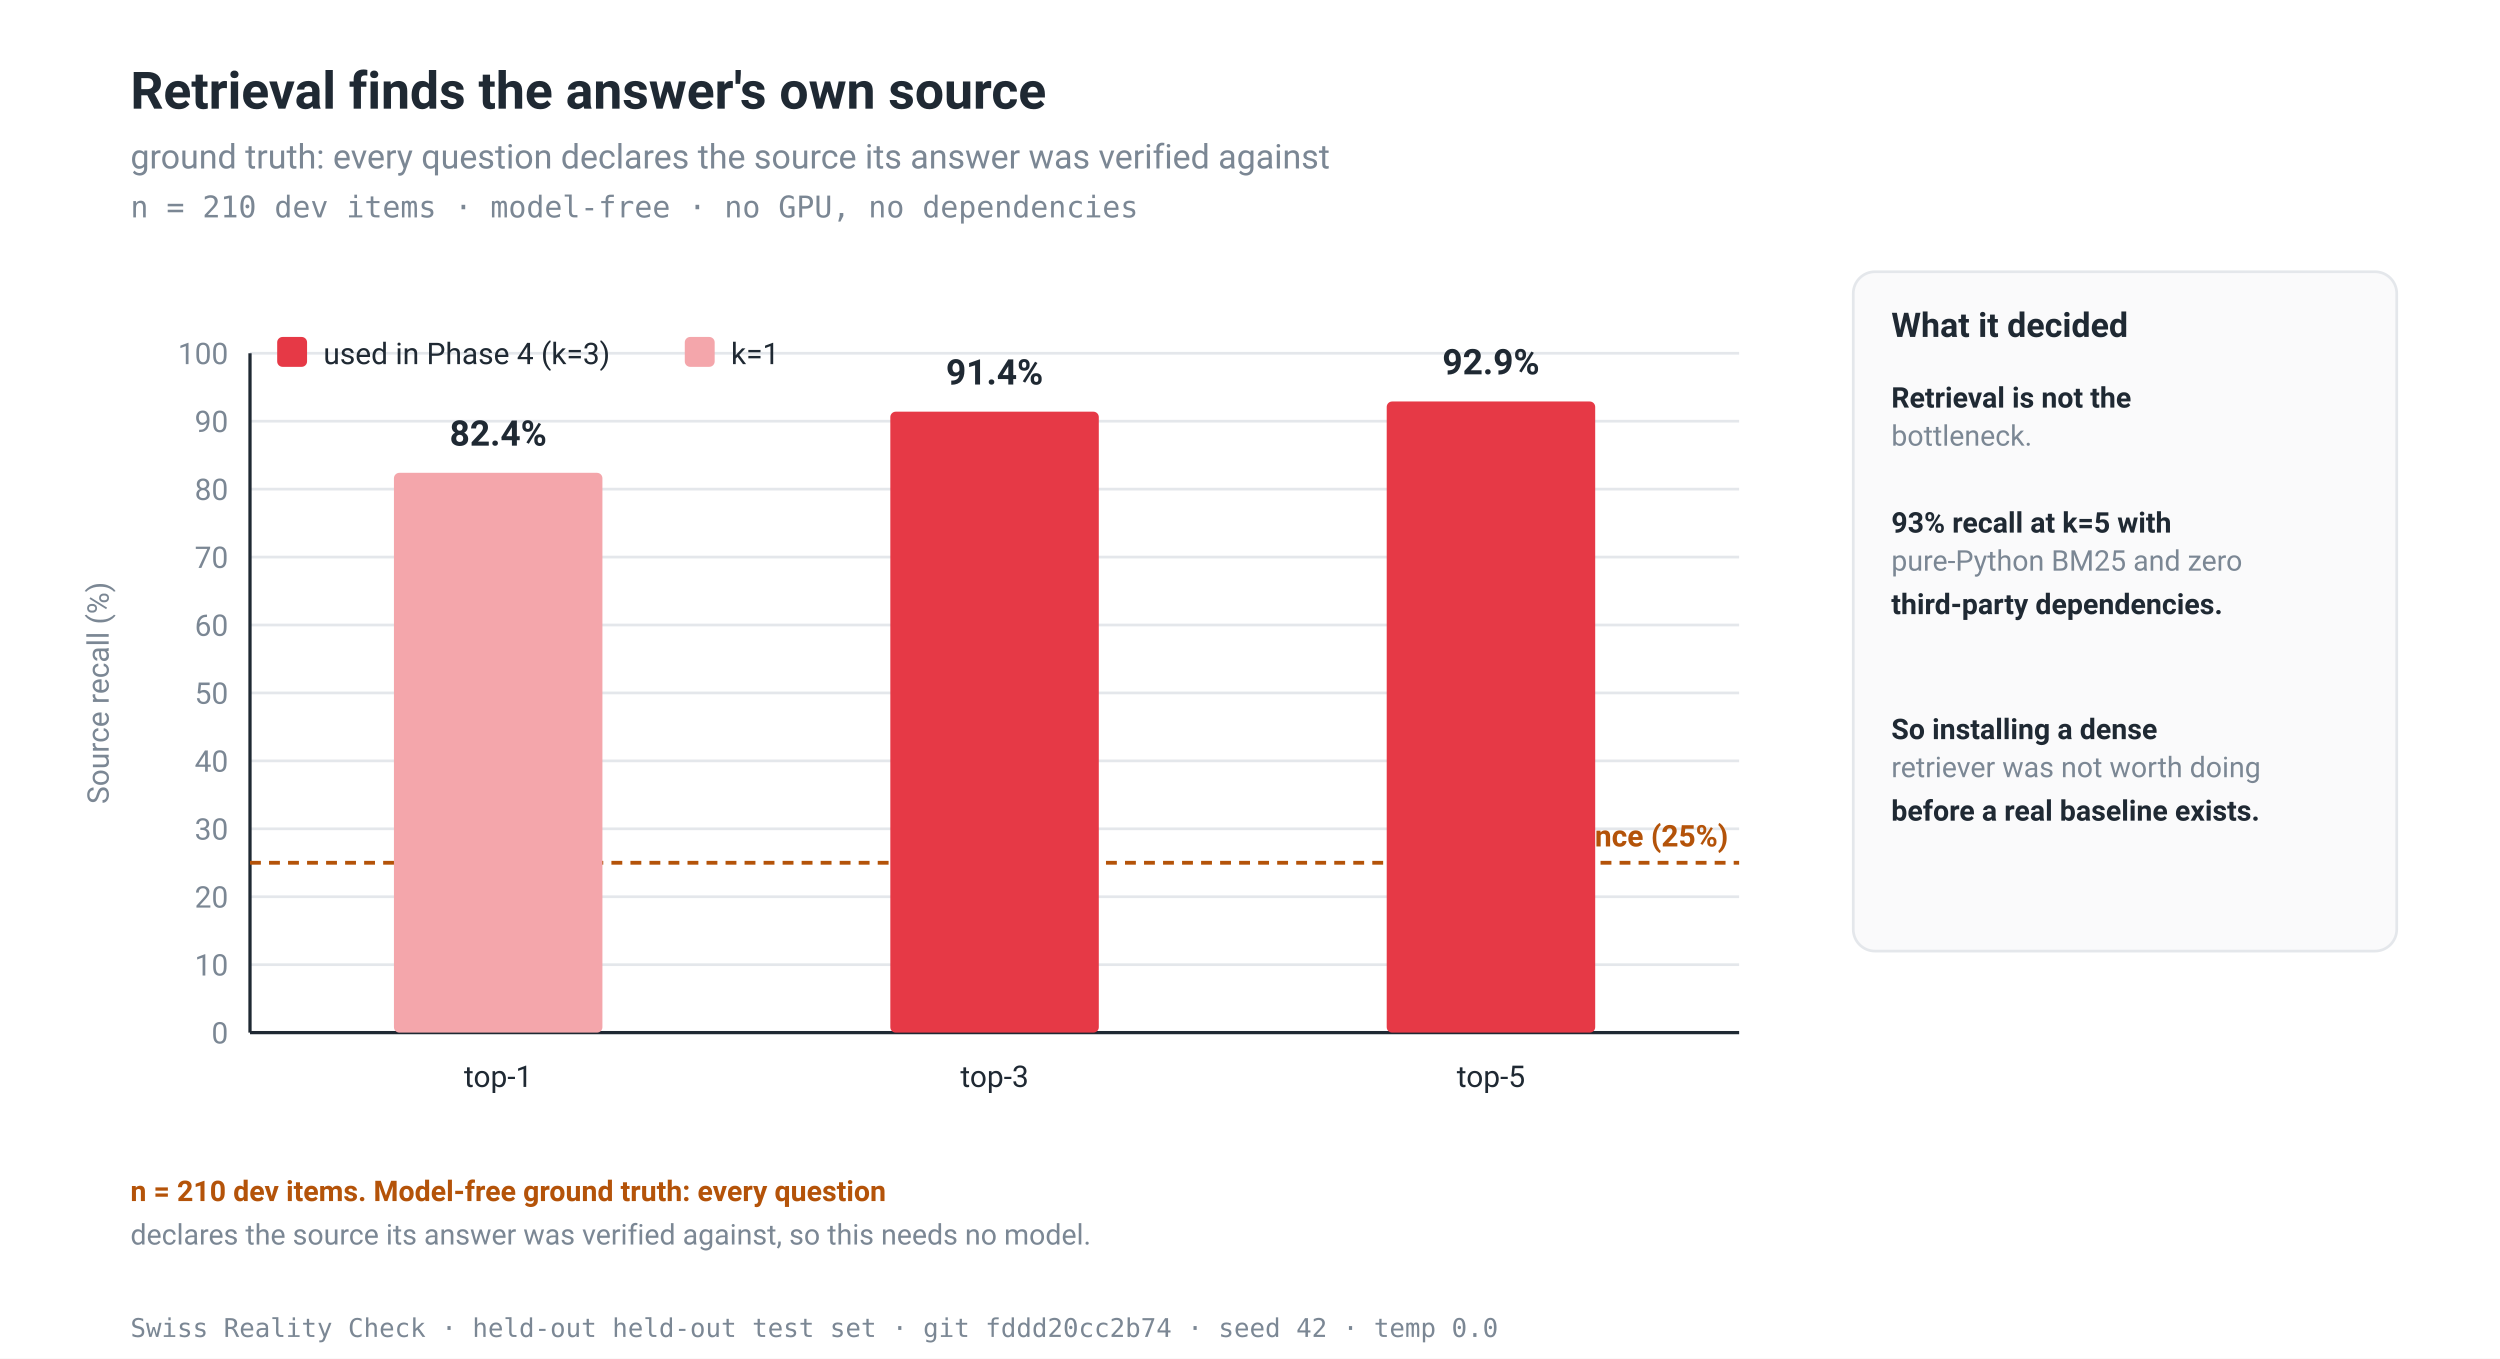
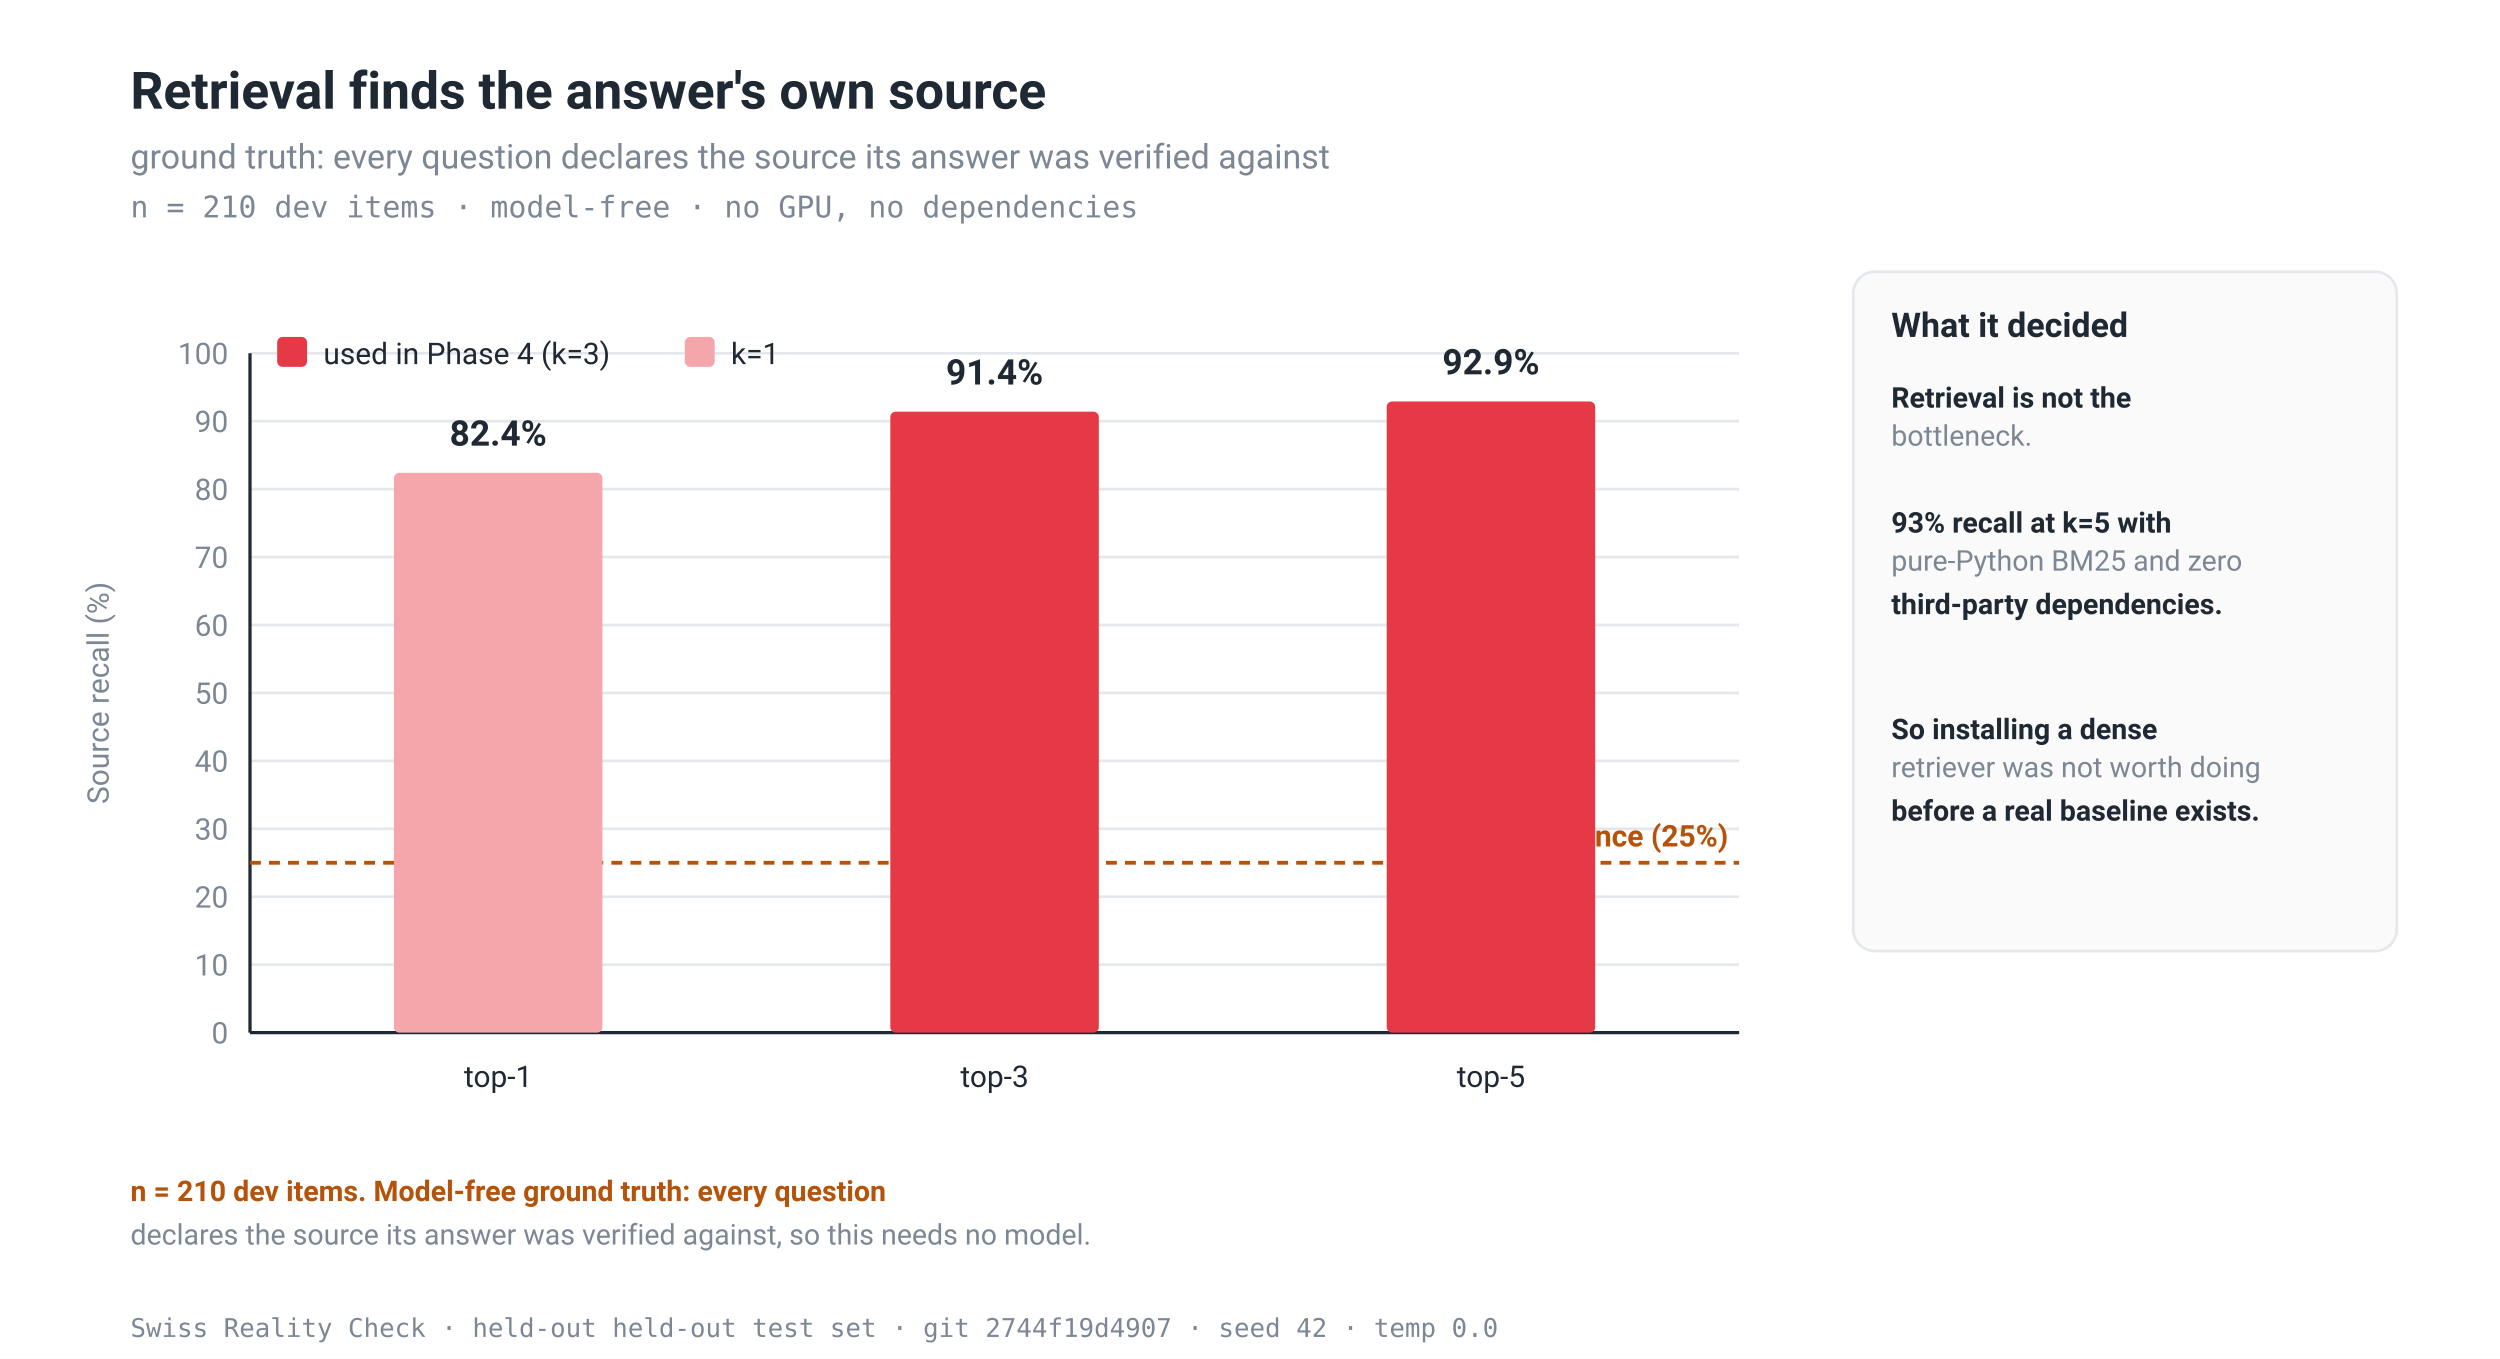
<svg xmlns="http://www.w3.org/2000/svg" width="920" height="500" viewBox="0 0 920 500" role="img" aria-labelledby="t" font-family="ui-sans-serif, -apple-system, 'Segoe UI', Roboto, 'Helvetica Neue', Arial, sans-serif">
  <rect width="920" height="500" fill="#FFFFFF" />
  <text x="48.00" y="40.00" font-family="ui-sans-serif, -apple-system, 'Segoe UI', Roboto, 'Helvetica Neue', Arial, sans-serif" font-size="19" fill="#1F2933" font-weight="bold" text-anchor="start" opacity="1.0" font-style="">Retrieval finds the answer's own source</text>
  <text x="48.00" y="62.00" font-family="ui-sans-serif, -apple-system, 'Segoe UI', Roboto, 'Helvetica Neue', Arial, sans-serif" font-size="12.5" fill="#7B8794" font-weight="normal" text-anchor="start" opacity="1.0" font-style="">ground truth: every question declares the source its answer was verified against</text>
  <text x="48.00" y="80.00" font-family="ui-monospace, SFMono-Regular, Menlo, Consolas, monospace" font-size="11" fill="#7B8794" font-weight="normal" text-anchor="start" opacity="1.0" font-style="">n = 210 dev items · model-free · no GPU, no dependencies</text>
  <line x1="92.00" y1="380.00" x2="640.00" y2="380.00" stroke="#E4E7EB" stroke-width="1" stroke-linecap="butt" />
  <text x="84.00" y="384.00" font-family="ui-sans-serif, -apple-system, 'Segoe UI', Roboto, 'Helvetica Neue', Arial, sans-serif" font-size="11" fill="#7B8794" font-weight="normal" text-anchor="end" opacity="1.0" font-style="">0</text>
  <line x1="92.00" y1="355.00" x2="640.00" y2="355.00" stroke="#E4E7EB" stroke-width="1" stroke-linecap="butt" />
  <text x="84.00" y="359.00" font-family="ui-sans-serif, -apple-system, 'Segoe UI', Roboto, 'Helvetica Neue', Arial, sans-serif" font-size="11" fill="#7B8794" font-weight="normal" text-anchor="end" opacity="1.0" font-style="">10</text>
  <line x1="92.00" y1="330.00" x2="640.00" y2="330.00" stroke="#E4E7EB" stroke-width="1" stroke-linecap="butt" />
  <text x="84.00" y="334.00" font-family="ui-sans-serif, -apple-system, 'Segoe UI', Roboto, 'Helvetica Neue', Arial, sans-serif" font-size="11" fill="#7B8794" font-weight="normal" text-anchor="end" opacity="1.0" font-style="">20</text>
  <line x1="92.00" y1="305.00" x2="640.00" y2="305.00" stroke="#E4E7EB" stroke-width="1" stroke-linecap="butt" />
  <text x="84.00" y="309.00" font-family="ui-sans-serif, -apple-system, 'Segoe UI', Roboto, 'Helvetica Neue', Arial, sans-serif" font-size="11" fill="#7B8794" font-weight="normal" text-anchor="end" opacity="1.0" font-style="">30</text>
  <line x1="92.00" y1="280.00" x2="640.00" y2="280.00" stroke="#E4E7EB" stroke-width="1" stroke-linecap="butt" />
  <text x="84.00" y="284.00" font-family="ui-sans-serif, -apple-system, 'Segoe UI', Roboto, 'Helvetica Neue', Arial, sans-serif" font-size="11" fill="#7B8794" font-weight="normal" text-anchor="end" opacity="1.0" font-style="">40</text>
  <line x1="92.00" y1="255.00" x2="640.00" y2="255.00" stroke="#E4E7EB" stroke-width="1" stroke-linecap="butt" />
  <text x="84.00" y="259.00" font-family="ui-sans-serif, -apple-system, 'Segoe UI', Roboto, 'Helvetica Neue', Arial, sans-serif" font-size="11" fill="#7B8794" font-weight="normal" text-anchor="end" opacity="1.0" font-style="">50</text>
  <line x1="92.00" y1="230.00" x2="640.00" y2="230.00" stroke="#E4E7EB" stroke-width="1" stroke-linecap="butt" />
  <text x="84.00" y="234.00" font-family="ui-sans-serif, -apple-system, 'Segoe UI', Roboto, 'Helvetica Neue', Arial, sans-serif" font-size="11" fill="#7B8794" font-weight="normal" text-anchor="end" opacity="1.0" font-style="">60</text>
  <line x1="92.00" y1="205.00" x2="640.00" y2="205.00" stroke="#E4E7EB" stroke-width="1" stroke-linecap="butt" />
  <text x="84.00" y="209.00" font-family="ui-sans-serif, -apple-system, 'Segoe UI', Roboto, 'Helvetica Neue', Arial, sans-serif" font-size="11" fill="#7B8794" font-weight="normal" text-anchor="end" opacity="1.0" font-style="">70</text>
  <line x1="92.00" y1="180.00" x2="640.00" y2="180.00" stroke="#E4E7EB" stroke-width="1" stroke-linecap="butt" />
  <text x="84.00" y="184.00" font-family="ui-sans-serif, -apple-system, 'Segoe UI', Roboto, 'Helvetica Neue', Arial, sans-serif" font-size="11" fill="#7B8794" font-weight="normal" text-anchor="end" opacity="1.0" font-style="">80</text>
  <line x1="92.00" y1="155.00" x2="640.00" y2="155.00" stroke="#E4E7EB" stroke-width="1" stroke-linecap="butt" />
  <text x="84.00" y="159.00" font-family="ui-sans-serif, -apple-system, 'Segoe UI', Roboto, 'Helvetica Neue', Arial, sans-serif" font-size="11" fill="#7B8794" font-weight="normal" text-anchor="end" opacity="1.0" font-style="">90</text>
  <line x1="92.00" y1="130.00" x2="640.00" y2="130.00" stroke="#E4E7EB" stroke-width="1" stroke-linecap="butt" />
  <text x="84.00" y="134.00" font-family="ui-sans-serif, -apple-system, 'Segoe UI', Roboto, 'Helvetica Neue', Arial, sans-serif" font-size="11" fill="#7B8794" font-weight="normal" text-anchor="end" opacity="1.0" font-style="">100</text>
  <line x1="92.00" y1="130.00" x2="92.00" y2="380.00" stroke="#1F2933" stroke-width="1.2" stroke-linecap="butt" />
  <line x1="92.00" y1="380.00" x2="640.00" y2="380.00" stroke="#1F2933" stroke-width="1.2" stroke-linecap="butt" />
  <text x="40.00" y="255.00" font-family="ui-sans-serif, -apple-system, 'Segoe UI', Roboto, 'Helvetica Neue', Arial, sans-serif" font-size="11" fill="#7B8794" font-weight="normal" text-anchor="middle" transform="rotate(-90 40.00 255.00)">Source recall (%)</text>
  <line x1="92.00" y1="317.50" x2="640.00" y2="317.50" stroke="#B45309" stroke-width="1.4" stroke-linecap="butt" stroke-dasharray="4 3" />
  <text x="636.00" y="311.50" font-family="ui-sans-serif, -apple-system, 'Segoe UI', Roboto, 'Helvetica Neue', Arial, sans-serif" font-size="11" fill="#B45309" font-weight="bold" text-anchor="end" opacity="1.0" font-style="">chance (25%)</text>
  <rect x="144.97" y="174.00" width="76.72" height="206.00" rx="2" fill="#F4A6AB" stroke="none" stroke-width="1.4" opacity="1.0" />
  <text x="183.33" y="164.00" font-family="ui-sans-serif, -apple-system, 'Segoe UI', Roboto, 'Helvetica Neue', Arial, sans-serif" font-size="13" fill="#1F2933" font-weight="bold" text-anchor="middle" opacity="1.0" font-style="">82.4%</text>
  <rect x="327.64" y="151.50" width="76.72" height="228.50" rx="2" fill="#E63946" stroke="none" stroke-width="1.4" opacity="1.0" />
  <text x="366.00" y="141.50" font-family="ui-sans-serif, -apple-system, 'Segoe UI', Roboto, 'Helvetica Neue', Arial, sans-serif" font-size="13" fill="#1F2933" font-weight="bold" text-anchor="middle" opacity="1.0" font-style="">91.4%</text>
  <rect x="510.31" y="147.75" width="76.72" height="232.25" rx="2" fill="#E63946" stroke="none" stroke-width="1.4" opacity="1.0" />
  <text x="548.67" y="137.75" font-family="ui-sans-serif, -apple-system, 'Segoe UI', Roboto, 'Helvetica Neue', Arial, sans-serif" font-size="13" fill="#1F2933" font-weight="bold" text-anchor="middle" opacity="1.0" font-style="">92.9%</text>
  <text x="183.33" y="400.00" font-family="ui-sans-serif, -apple-system, 'Segoe UI', Roboto, 'Helvetica Neue', Arial, sans-serif" font-size="11" fill="#1F2933" font-weight="normal" text-anchor="middle" opacity="1.0" font-style="">top-1</text>
  <text x="366.00" y="400.00" font-family="ui-sans-serif, -apple-system, 'Segoe UI', Roboto, 'Helvetica Neue', Arial, sans-serif" font-size="11" fill="#1F2933" font-weight="normal" text-anchor="middle" opacity="1.0" font-style="">top-3</text>
  <text x="548.67" y="400.00" font-family="ui-sans-serif, -apple-system, 'Segoe UI', Roboto, 'Helvetica Neue', Arial, sans-serif" font-size="11" fill="#1F2933" font-weight="normal" text-anchor="middle" opacity="1.0" font-style="">top-5</text>
  <rect x="102.00" y="124.00" width="11.00" height="11.00" rx="2" fill="#E63946" stroke="none" stroke-width="1" opacity="1.0" />
  <text x="119.00" y="134.00" font-family="ui-sans-serif, -apple-system, 'Segoe UI', Roboto, 'Helvetica Neue', Arial, sans-serif" font-size="11" fill="#1F2933" font-weight="normal" text-anchor="start" opacity="1.0" font-style="">used in Phase 4 (k=3)</text>
  <rect x="252.00" y="124.00" width="11.00" height="11.00" rx="2" fill="#F4A6AB" stroke="none" stroke-width="1" opacity="1.0" />
  <text x="269.00" y="134.00" font-family="ui-sans-serif, -apple-system, 'Segoe UI', Roboto, 'Helvetica Neue', Arial, sans-serif" font-size="11" fill="#1F2933" font-weight="normal" text-anchor="start" opacity="1.0" font-style="">k=1</text>
  <rect x="682.00" y="100.00" width="200.00" height="250.00" rx="8" fill="#FAFAFB" stroke="#E4E7EB" stroke-width="1" opacity="1.0" />
  <text x="696.00" y="124.00" font-family="ui-sans-serif, -apple-system, 'Segoe UI', Roboto, 'Helvetica Neue', Arial, sans-serif" font-size="12.5" fill="#1F2933" font-weight="bold" text-anchor="start" opacity="1.0" font-style="">What it decided</text>
  <text x="696.00" y="150.00" font-family="ui-sans-serif, -apple-system, 'Segoe UI', Roboto, 'Helvetica Neue', Arial, sans-serif" font-size="10.5" fill="#1F2933" font-weight="bold" text-anchor="start" opacity="1.0" font-style="">Retrieval is not the</text>
  <text x="696.00" y="164.00" font-family="ui-sans-serif, -apple-system, 'Segoe UI', Roboto, 'Helvetica Neue', Arial, sans-serif" font-size="10.5" fill="#7B8794" font-weight="normal" text-anchor="start" opacity="1.0" font-style="">bottleneck.</text>
  <text x="696.00" y="196.00" font-family="ui-sans-serif, -apple-system, 'Segoe UI', Roboto, 'Helvetica Neue', Arial, sans-serif" font-size="10.5" fill="#1F2933" font-weight="bold" text-anchor="start" opacity="1.0" font-style="">93% recall at k=5 with</text>
  <text x="696.00" y="210.00" font-family="ui-sans-serif, -apple-system, 'Segoe UI', Roboto, 'Helvetica Neue', Arial, sans-serif" font-size="10.5" fill="#7B8794" font-weight="normal" text-anchor="start" opacity="1.0" font-style="">pure-Python BM25 and zero</text>
  <text x="696.00" y="226.00" font-family="ui-sans-serif, -apple-system, 'Segoe UI', Roboto, 'Helvetica Neue', Arial, sans-serif" font-size="10.5" fill="#1F2933" font-weight="bold" text-anchor="start" opacity="1.0" font-style="">third-party dependencies.</text>
  <text x="696.00" y="272.00" font-family="ui-sans-serif, -apple-system, 'Segoe UI', Roboto, 'Helvetica Neue', Arial, sans-serif" font-size="10.5" fill="#1F2933" font-weight="bold" text-anchor="start" opacity="1.0" font-style="">So installing a dense</text>
  <text x="696.00" y="286.00" font-family="ui-sans-serif, -apple-system, 'Segoe UI', Roboto, 'Helvetica Neue', Arial, sans-serif" font-size="10.5" fill="#7B8794" font-weight="normal" text-anchor="start" opacity="1.0" font-style="">retriever was not worth doing</text>
  <text x="696.00" y="302.00" font-family="ui-sans-serif, -apple-system, 'Segoe UI', Roboto, 'Helvetica Neue', Arial, sans-serif" font-size="10.5" fill="#1F2933" font-weight="bold" text-anchor="start" opacity="1.0" font-style="">before a real baseline exists.</text>
  <text x="48.00" y="442.00" font-family="ui-sans-serif, -apple-system, 'Segoe UI', Roboto, 'Helvetica Neue', Arial, sans-serif" font-size="10.5" fill="#B45309" font-weight="bold" text-anchor="start" opacity="1.0" font-style="">n = 210 dev items. Model-free ground truth: every question</text>
  <text x="48.00" y="458.00" font-family="ui-sans-serif, -apple-system, 'Segoe UI', Roboto, 'Helvetica Neue', Arial, sans-serif" font-size="10.5" fill="#7B8794" font-weight="normal" text-anchor="start" opacity="1.0" font-style="">declares the source its answer was verified against, so this needs no model.</text>
-   <text x="48.00" y="492.00" font-family="ui-monospace, SFMono-Regular, Menlo, Consolas, monospace" font-size="9.5" fill="#7B8794" font-weight="normal" text-anchor="start" opacity="1.0" font-style="">Swiss Reality Check · held-out held-out test set · git fddd20cc2b74 · seed 42 · temp 0.0</text>
+   <text x="48.00" y="492.00" font-family="ui-monospace, SFMono-Regular, Menlo, Consolas, monospace" font-size="9.5" fill="#7B8794" font-weight="normal" text-anchor="start" opacity="1.0" font-style="">Swiss Reality Check · held-out held-out test set · git 2744f19d4907 · seed 42 · temp 0.0</text>
</svg>
